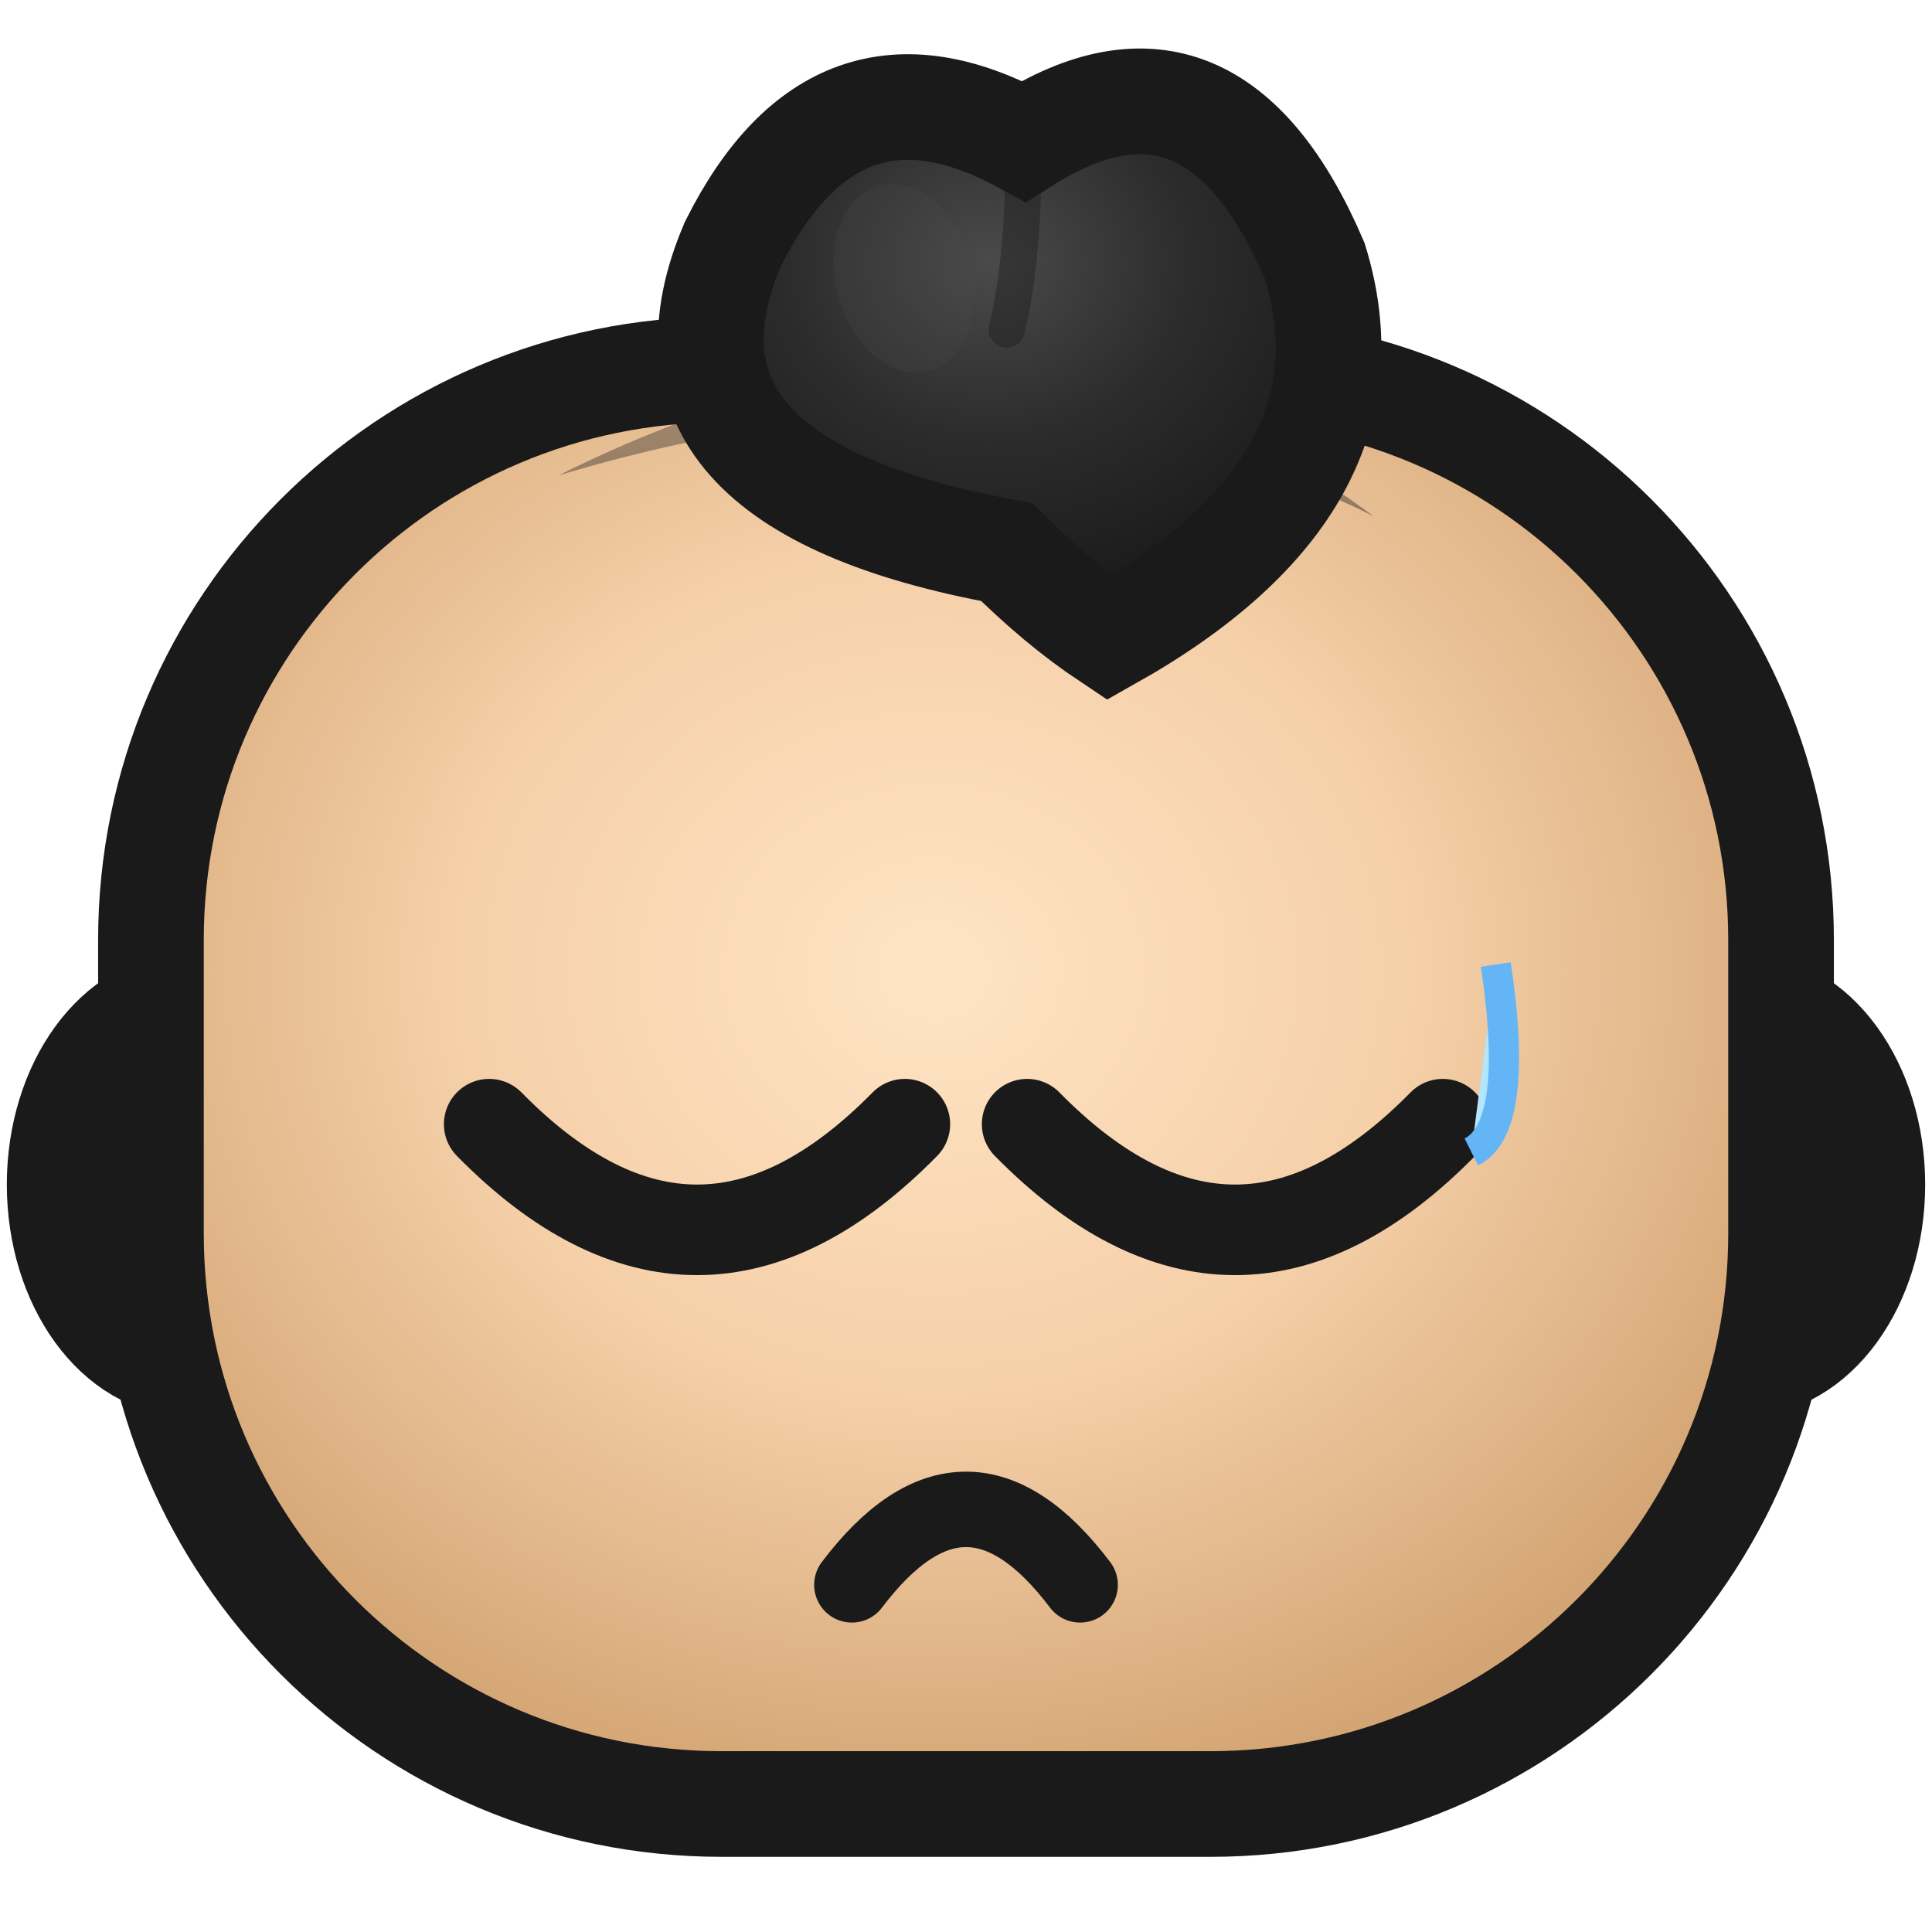
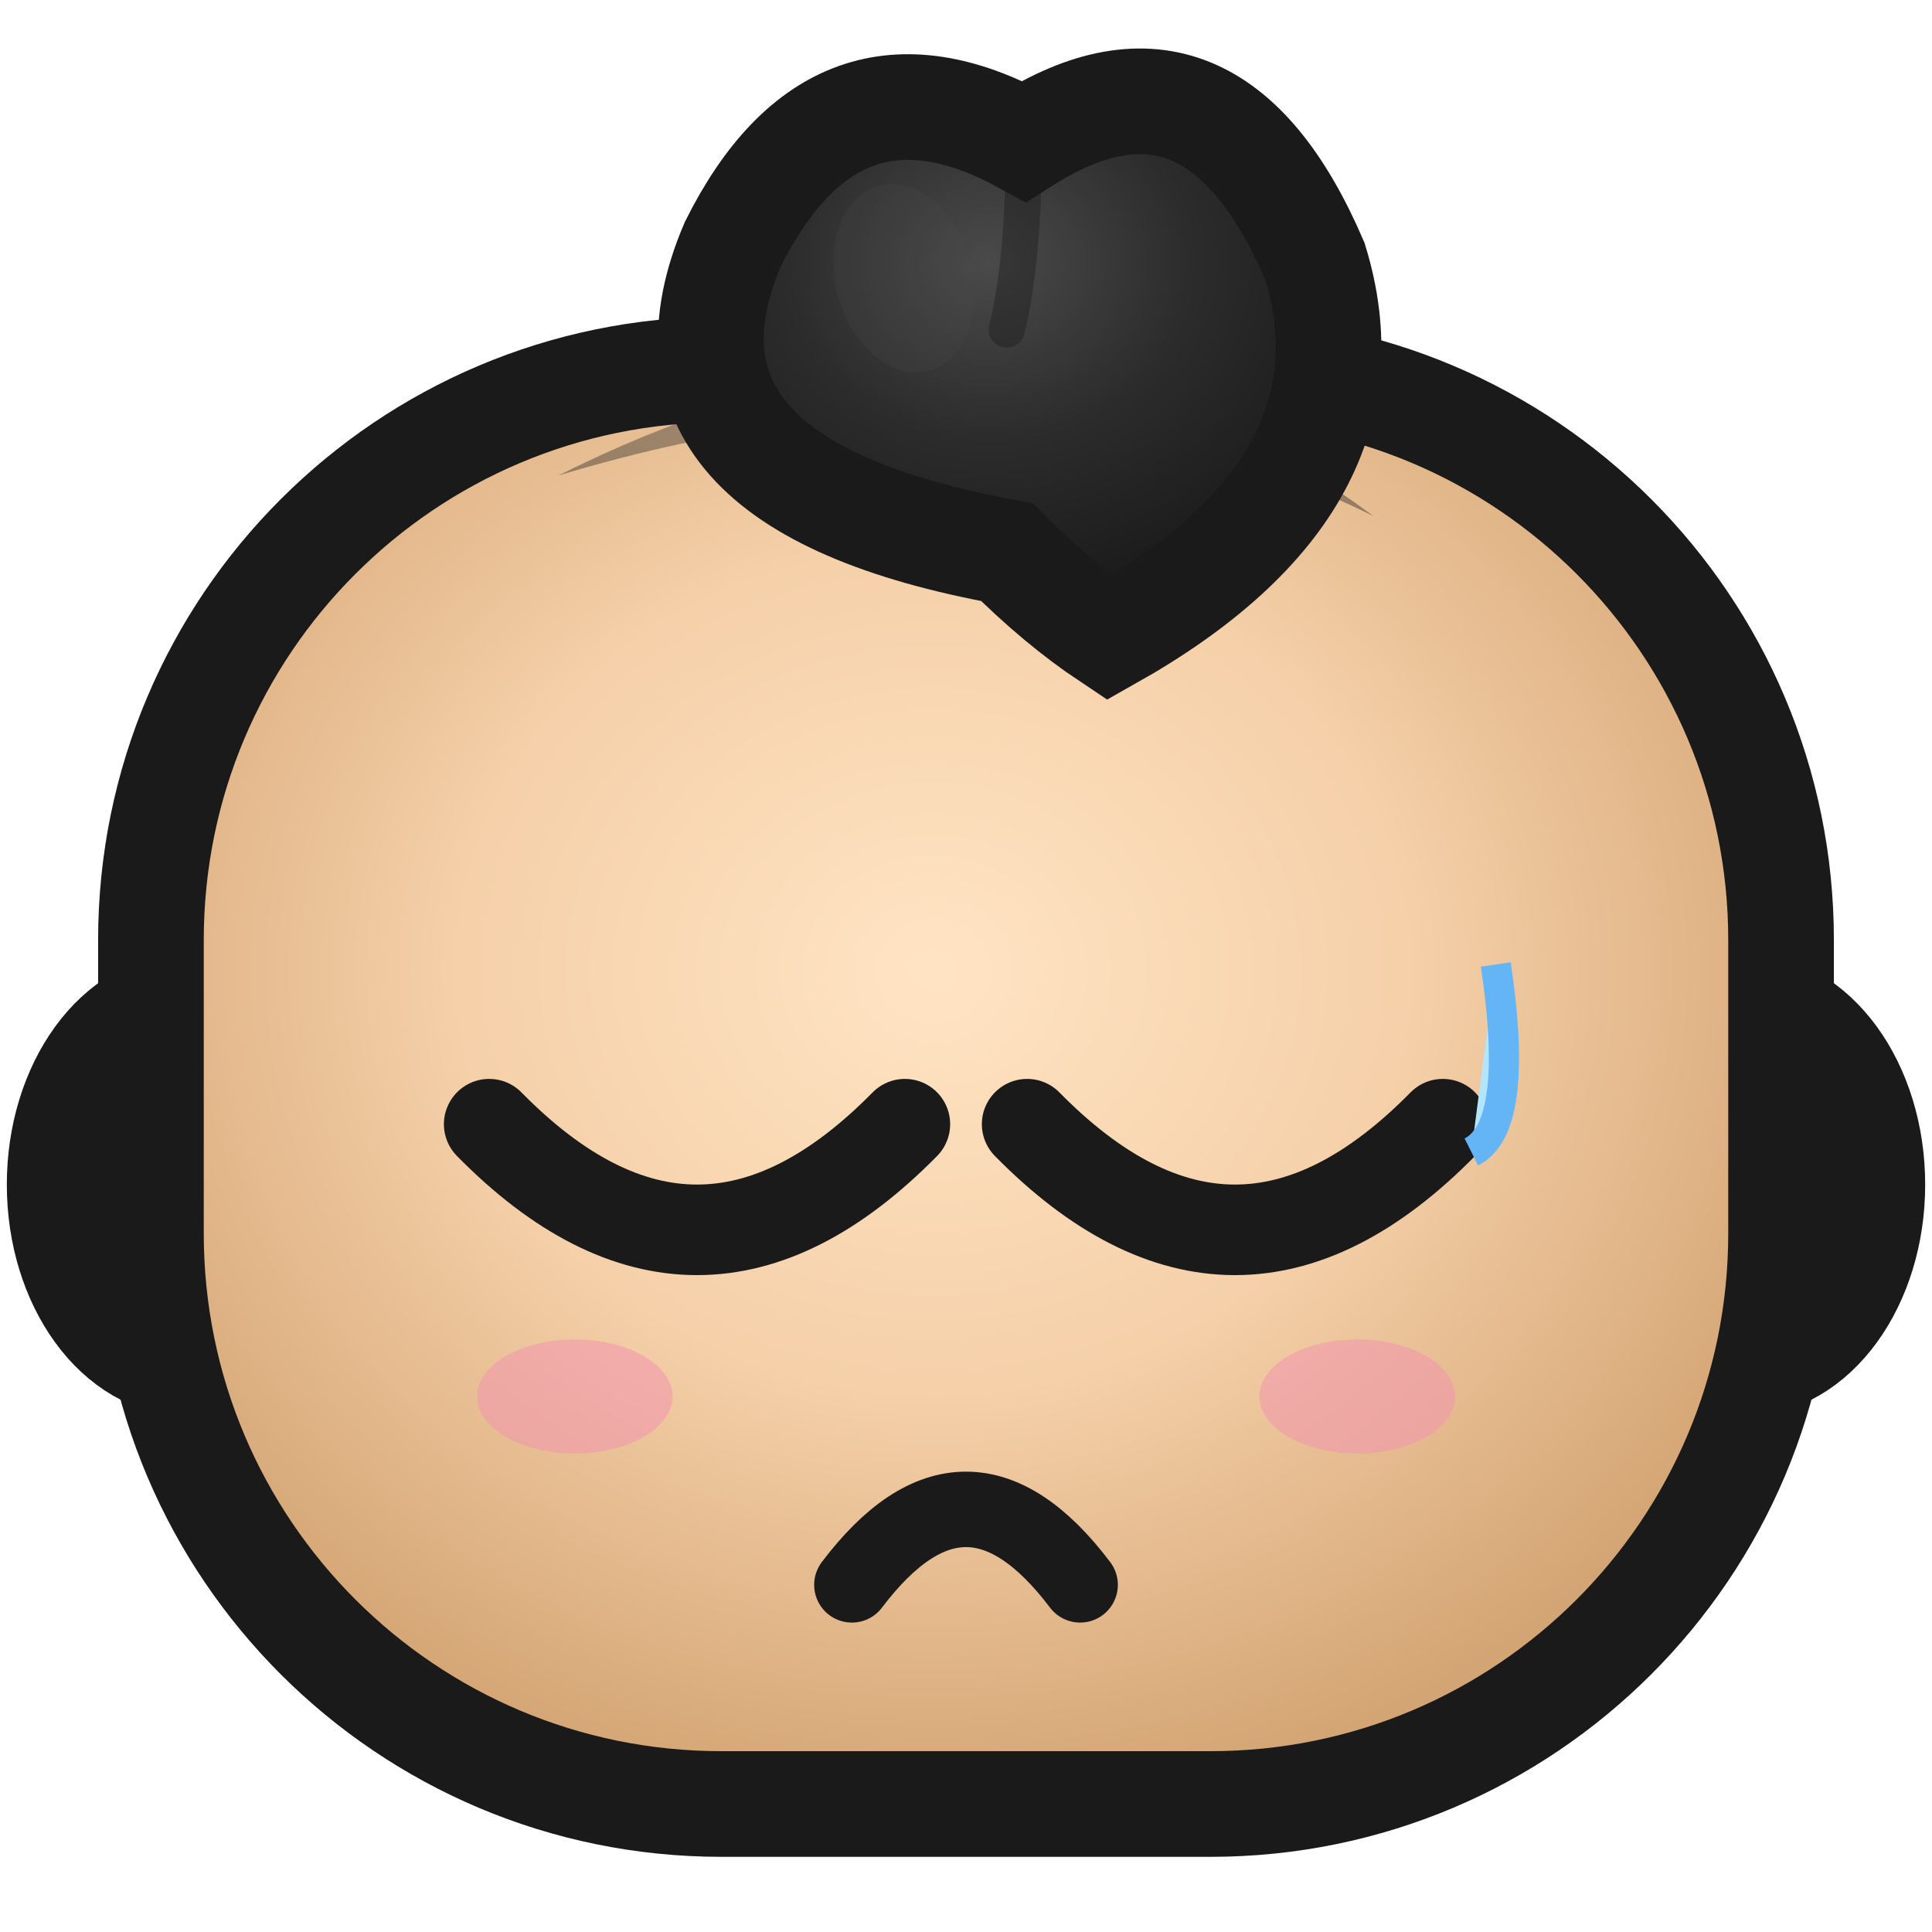
<svg xmlns="http://www.w3.org/2000/svg" viewBox="0 0 64 64" width="64" height="64" id="face_hurt">
  <defs>
    <radialGradient id="headGrad" cx="48%" cy="42%" r="58%" fx="48%" fy="42%">
      <stop offset="0%" stop-color="#FFE4C4" />
      <stop offset="50%" stop-color="#F5D0A9" />
      <stop offset="100%" stop-color="#D4A574" />
    </radialGradient>
    <radialGradient id="headGradHair" cx="45%" cy="30%" r="65%" fx="45%" fy="30%">
      <stop offset="0%" stop-color="#4A4A4A" />
      <stop offset="50%" stop-color="#2C2C2C" />
      <stop offset="100%" stop-color="#1A1A1A" />
    </radialGradient>
  </defs>
  <ellipse cx="6.296" cy="39.24" rx="4.32" ry="5.94" fill="url(#headGrad)" stroke="#1A1A1A" stroke-width="3.5" />
  <ellipse cx="6.296" cy="39.24" rx="1.944" ry="3.267" fill="#D4A574" opacity="0.25" />
  <ellipse cx="57.704" cy="39.24" rx="4.32" ry="5.94" fill="url(#headGrad)" stroke="#1A1A1A" stroke-width="3.5" />
  <ellipse cx="57.704" cy="39.24" rx="1.944" ry="3.267" fill="#D4A574" opacity="0.25" />
  <rect x="5" y="12.24" width="54" height="47.52" rx="18.9" ry="18.9" fill="url(#headGrad)" stroke="#1A1A1A" stroke-width="3.5" />
  <path d="M18.5 15.75       Q 26.6 11.7, 33.35 12.24       Q 40.1 13.05, 45.5 17.1       Q 40.1 14.4, 33.35 13.86       Q 26.6 13.32, 18.5 15.75 Z" fill="url(#headGradHair)" opacity="0.4" />
  <path d="       M33.35 18.288       Q 20.876 16.02,         24.278 8.082       Q 27.68 1.278,         33.917 4.68       Q 40.154 0.711,         43.556 8.649       Q 45.824 16.02,         36.752 21.123       Q 35.051 19.989,         33.35 18.288 Z" fill="url(#headGradHair)" stroke="#1A1A1A" stroke-width="3.5" />
  <path d="M33.917 4.68       Q 33.917 8.649,         33.35 10.917" fill="none" stroke="#1A1A1A" stroke-width="1.2" stroke-linecap="round" opacity="0.4" />
  <ellipse cx="29.948" cy="9.216" rx="2.268" ry="3.175" fill="#4A4A4A" opacity="0.2" transform="rotate(-15 29.948 9.216)" />
  <path d="M16.205 37.24 Q 23.09 44.24, 29.975 37.24" fill="none" stroke="#1A1A1A" stroke-width="3" stroke-linecap="round" />
  <path d="M34.025 37.24 Q 40.91 44.24, 47.795 37.24" fill="none" stroke="#1A1A1A" stroke-width="3" stroke-linecap="round" />
  <path d="M49.55 31.95 Q 50.36 37.35, 48.74 38.16" fill="#B3E5FC" stroke="#64B5F6" stroke-width="1" />
+   <ellipse cx="19.04" cy="46.26" rx="3.24" ry="1.89" fill="#F48FB1" opacity="0.5" />
+   <ellipse cx="44.96" cy="46.26" rx="3.24" ry="1.89" fill="#F48FB1" opacity="0.5" />
  <path d="M28.22 52.5 Q 32 47.5, 35.78 52.5" fill="none" stroke="#1A1A1A" stroke-width="2.5" stroke-linecap="round" />
</svg>
